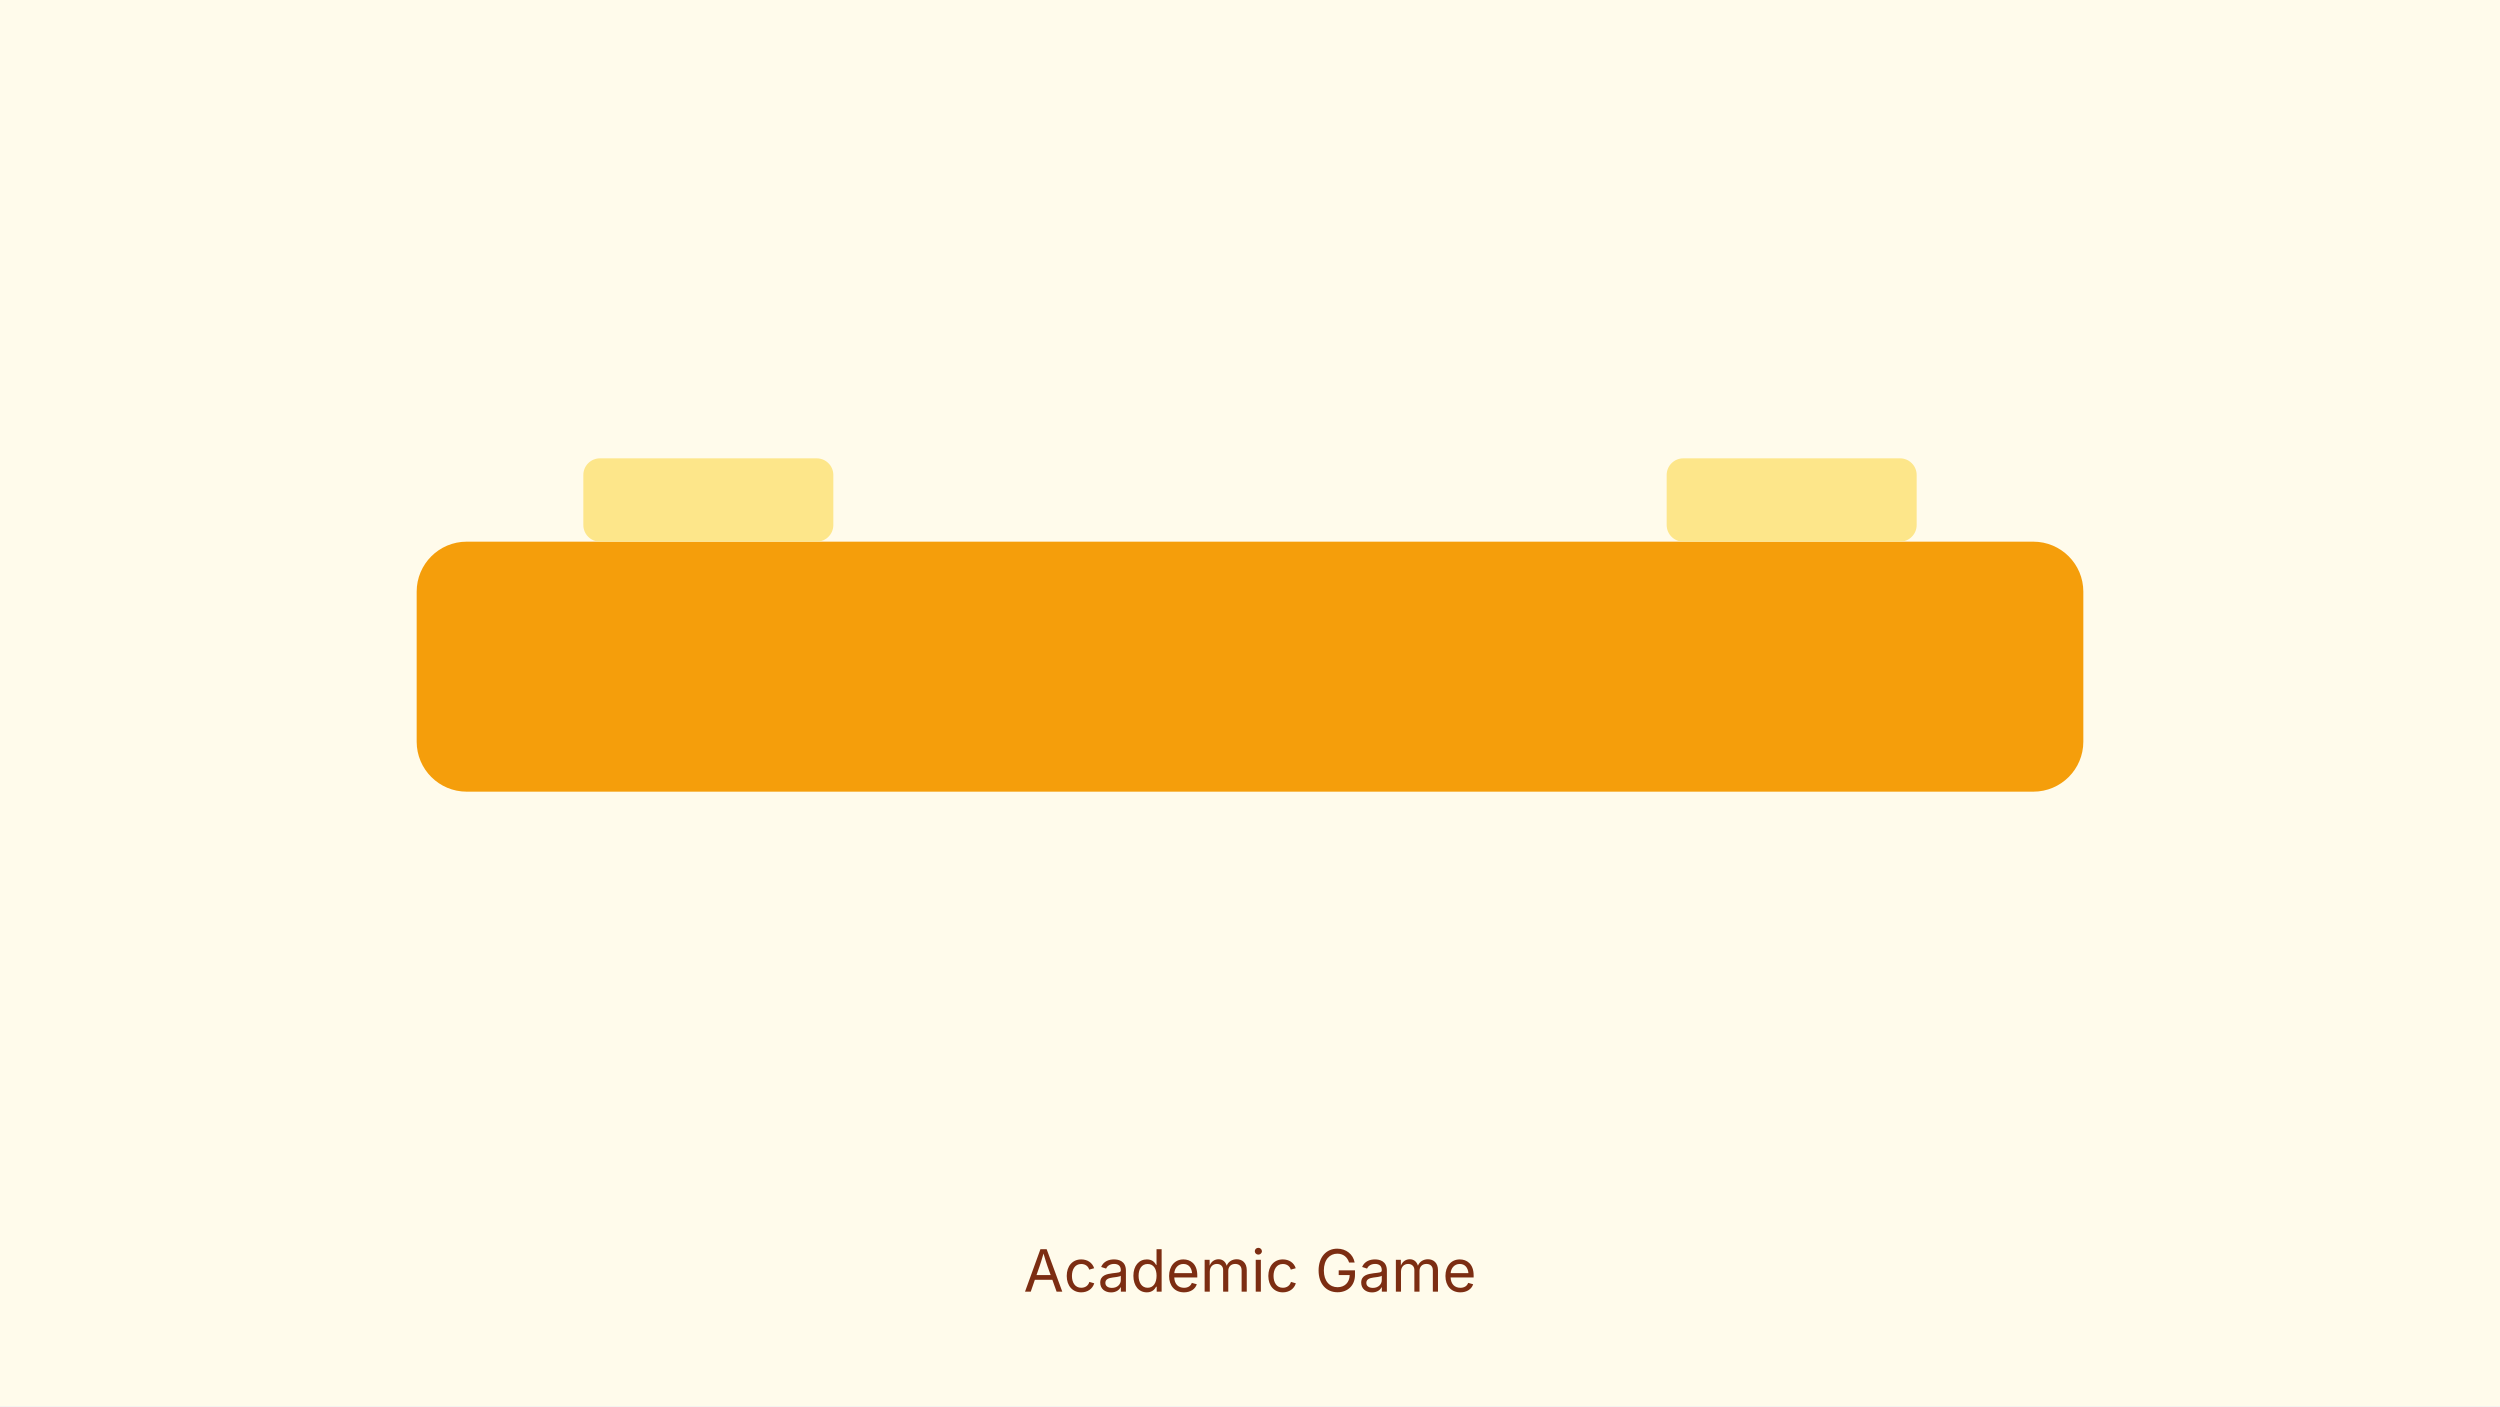
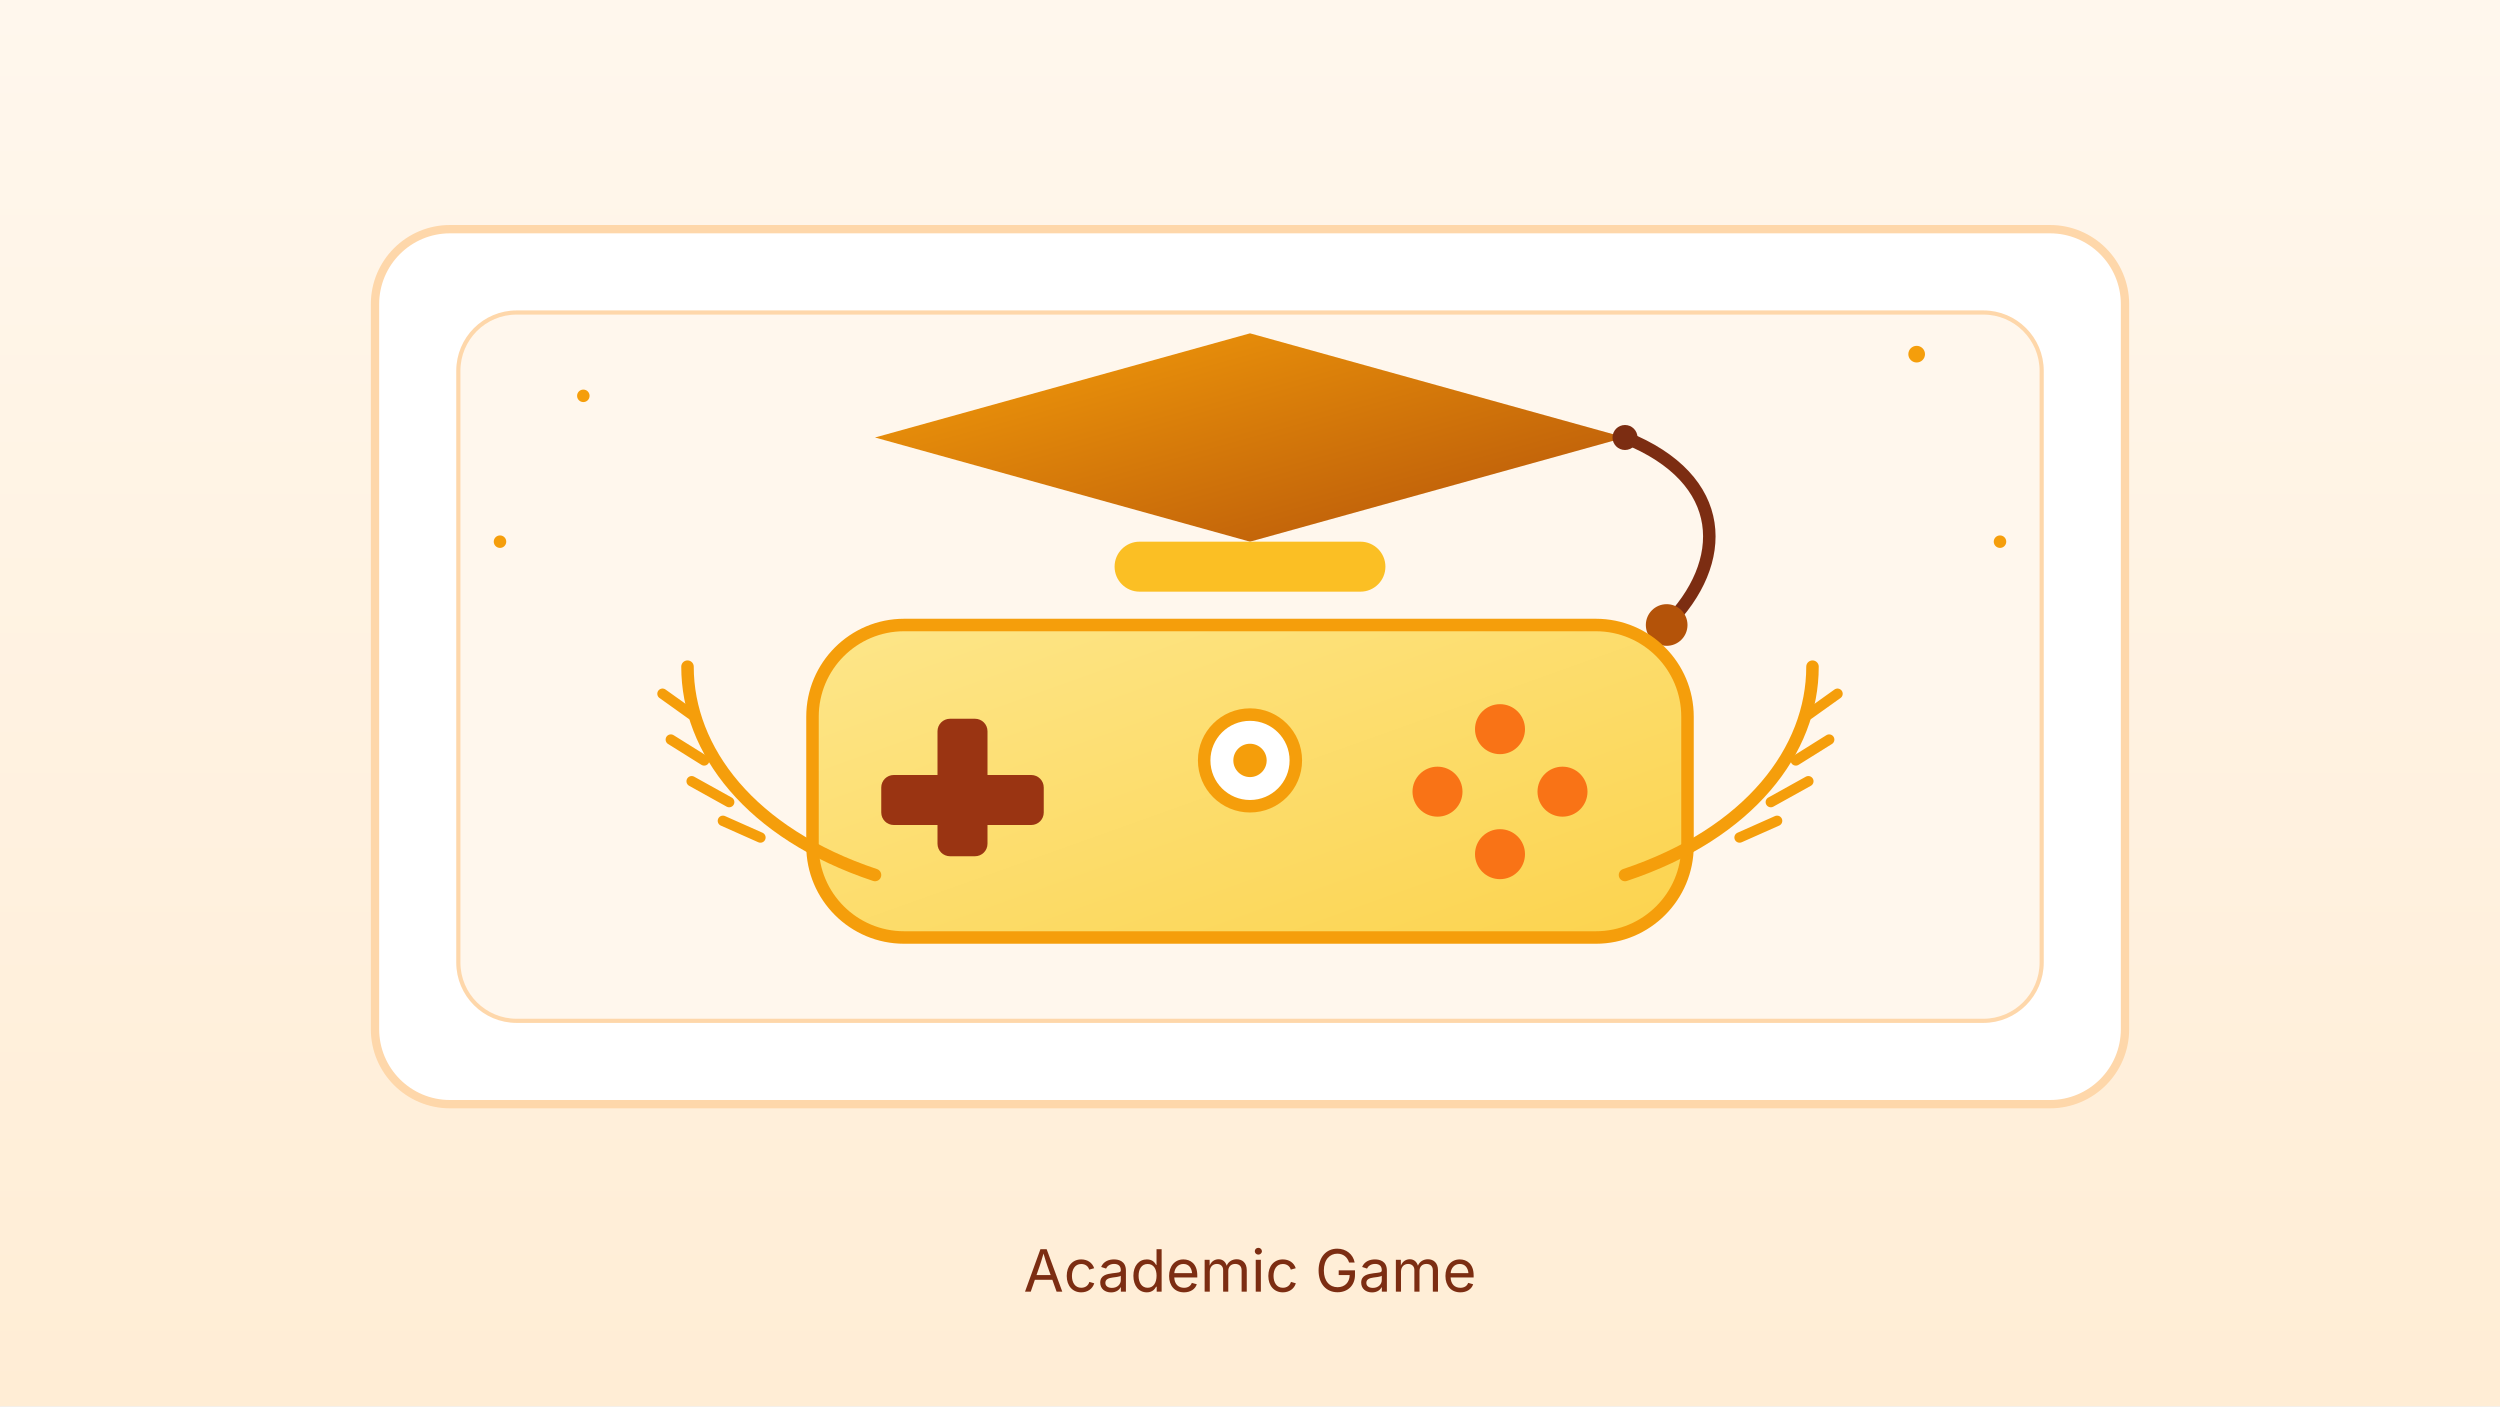
<svg xmlns="http://www.w3.org/2000/svg" width="1200" height="675" viewBox="0 0 1200 675">
-   <rect width="1200" height="675" fill="#fffbeb" />
-   <rect x="200" y="260" width="800" height="120" rx="24" fill="#f59e0b" />
-   <rect x="280" y="220" width="120" height="40" rx="8" fill="#fde68a" />
-   <rect x="800" y="220" width="120" height="40" rx="8" fill="#fde68a" />
+   <defs>
+     <linearGradient id="bg-amber" x1="0" y1="0" x2="0" y2="1">
+       <stop offset="0%" stop-color="#fff7ed" />
+       <stop offset="100%" stop-color="#ffedd5" />
+     </linearGradient>
+     <linearGradient id="accent-amber" x1="0" y1="0" x2="1" y2="1">
+       <stop offset="0%" stop-color="#f59e0b" />
+       <stop offset="100%" stop-color="#b45309" />
+     </linearGradient>
+     <linearGradient id="light-amber" x1="0" y1="0" x2="1" y2="1">
+       <stop offset="0%" stop-color="#fde68a" />
+       <stop offset="100%" stop-color="#fcd34d" />
+     </linearGradient>
+   </defs>
+   <rect width="1200" height="675" fill="url(#bg-amber)" />
+   <g transform="translate(0,0)">
+     <rect x="180" y="110" width="840" height="420" rx="36" fill="#fff" stroke="#fed7aa" stroke-width="4" />
+     <rect x="220" y="150" width="760" height="340" rx="28" fill="#fff7ed" stroke="#fed7aa" stroke-width="2" />
+   </g>
+   <g transform="translate(0,0)">
+     <polygon points="420,210 600,160 780,210 600,260" fill="url(#accent-amber)" />
+     <rect x="535" y="260" width="130" height="24" rx="12" fill="#fbbf24" />
+     <circle cx="780" cy="210" r="6" fill="#7c2d12" />
+     <path d="M780 210 C830 230, 830 270, 800 300" fill="none" stroke="#7c2d12" stroke-width="6" stroke-linecap="round" />
+     <circle cx="800" cy="300" r="10" fill="#b45309" />
+   </g>
+   <g transform="translate(0,0)">
+     <rect x="390" y="300" width="420" height="150" rx="44" fill="url(#light-amber)" stroke="#f59e0b" stroke-width="6" />
+     <g fill="#9a3412">
+       <rect x="450" y="345" width="24" height="66" rx="6" />
+       <rect x="423" y="372" width="78" height="24" rx="6" />
+     </g>
+     <circle cx="600" cy="365" r="22" fill="#fff" stroke="#f59e0b" stroke-width="6" />
+     <circle cx="600" cy="365" r="8" fill="#f59e0b" />
+     <g fill="#f97316">
+       <circle cx="720" cy="350" r="12" />
+       <circle cx="750" cy="380" r="12" />
+       <circle cx="690" cy="380" r="12" />
+       <circle cx="720" cy="410" r="12" />
+     </g>
+   </g>
+   <g fill="none" stroke="#f59e0b" stroke-width="6" stroke-linecap="round">
+     <path d="M420 420 C360 400, 330 360, 330 320" />
+     <path d="M780 420 C840 400, 870 360, 870 320" />
+     <g transform="translate(0,0)" stroke-width="5">
+       <path d="M365 402 l-18 -8" />
+       <path d="M350 385 l-18 -10" />
+       <path d="M338 365 l-16 -10" />
+       <path d="M332 343 l-14 -10" />
+     </g>
+     <g transform="translate(0,0)" stroke-width="5">
+       <path d="M835 402 l18 -8" />
+       <path d="M850 385 l18 -10" />
+       <path d="M862 365 l16 -10" />
+       <path d="M868 343 l14 -10" />
+     </g>
+   </g>
+   <g fill="#f59e0b">
+     <circle cx="280" cy="190" r="3" />
+     <circle cx="920" cy="170" r="4" />
+     <circle cx="960" cy="260" r="3" />
+     <circle cx="240" cy="260" r="3" />
+   </g>
  <text x="600" y="620" text-anchor="middle" font-family="Inter, Arial, sans-serif" font-size="28" fill="#7c2d12">Academic Game</text>
</svg>
